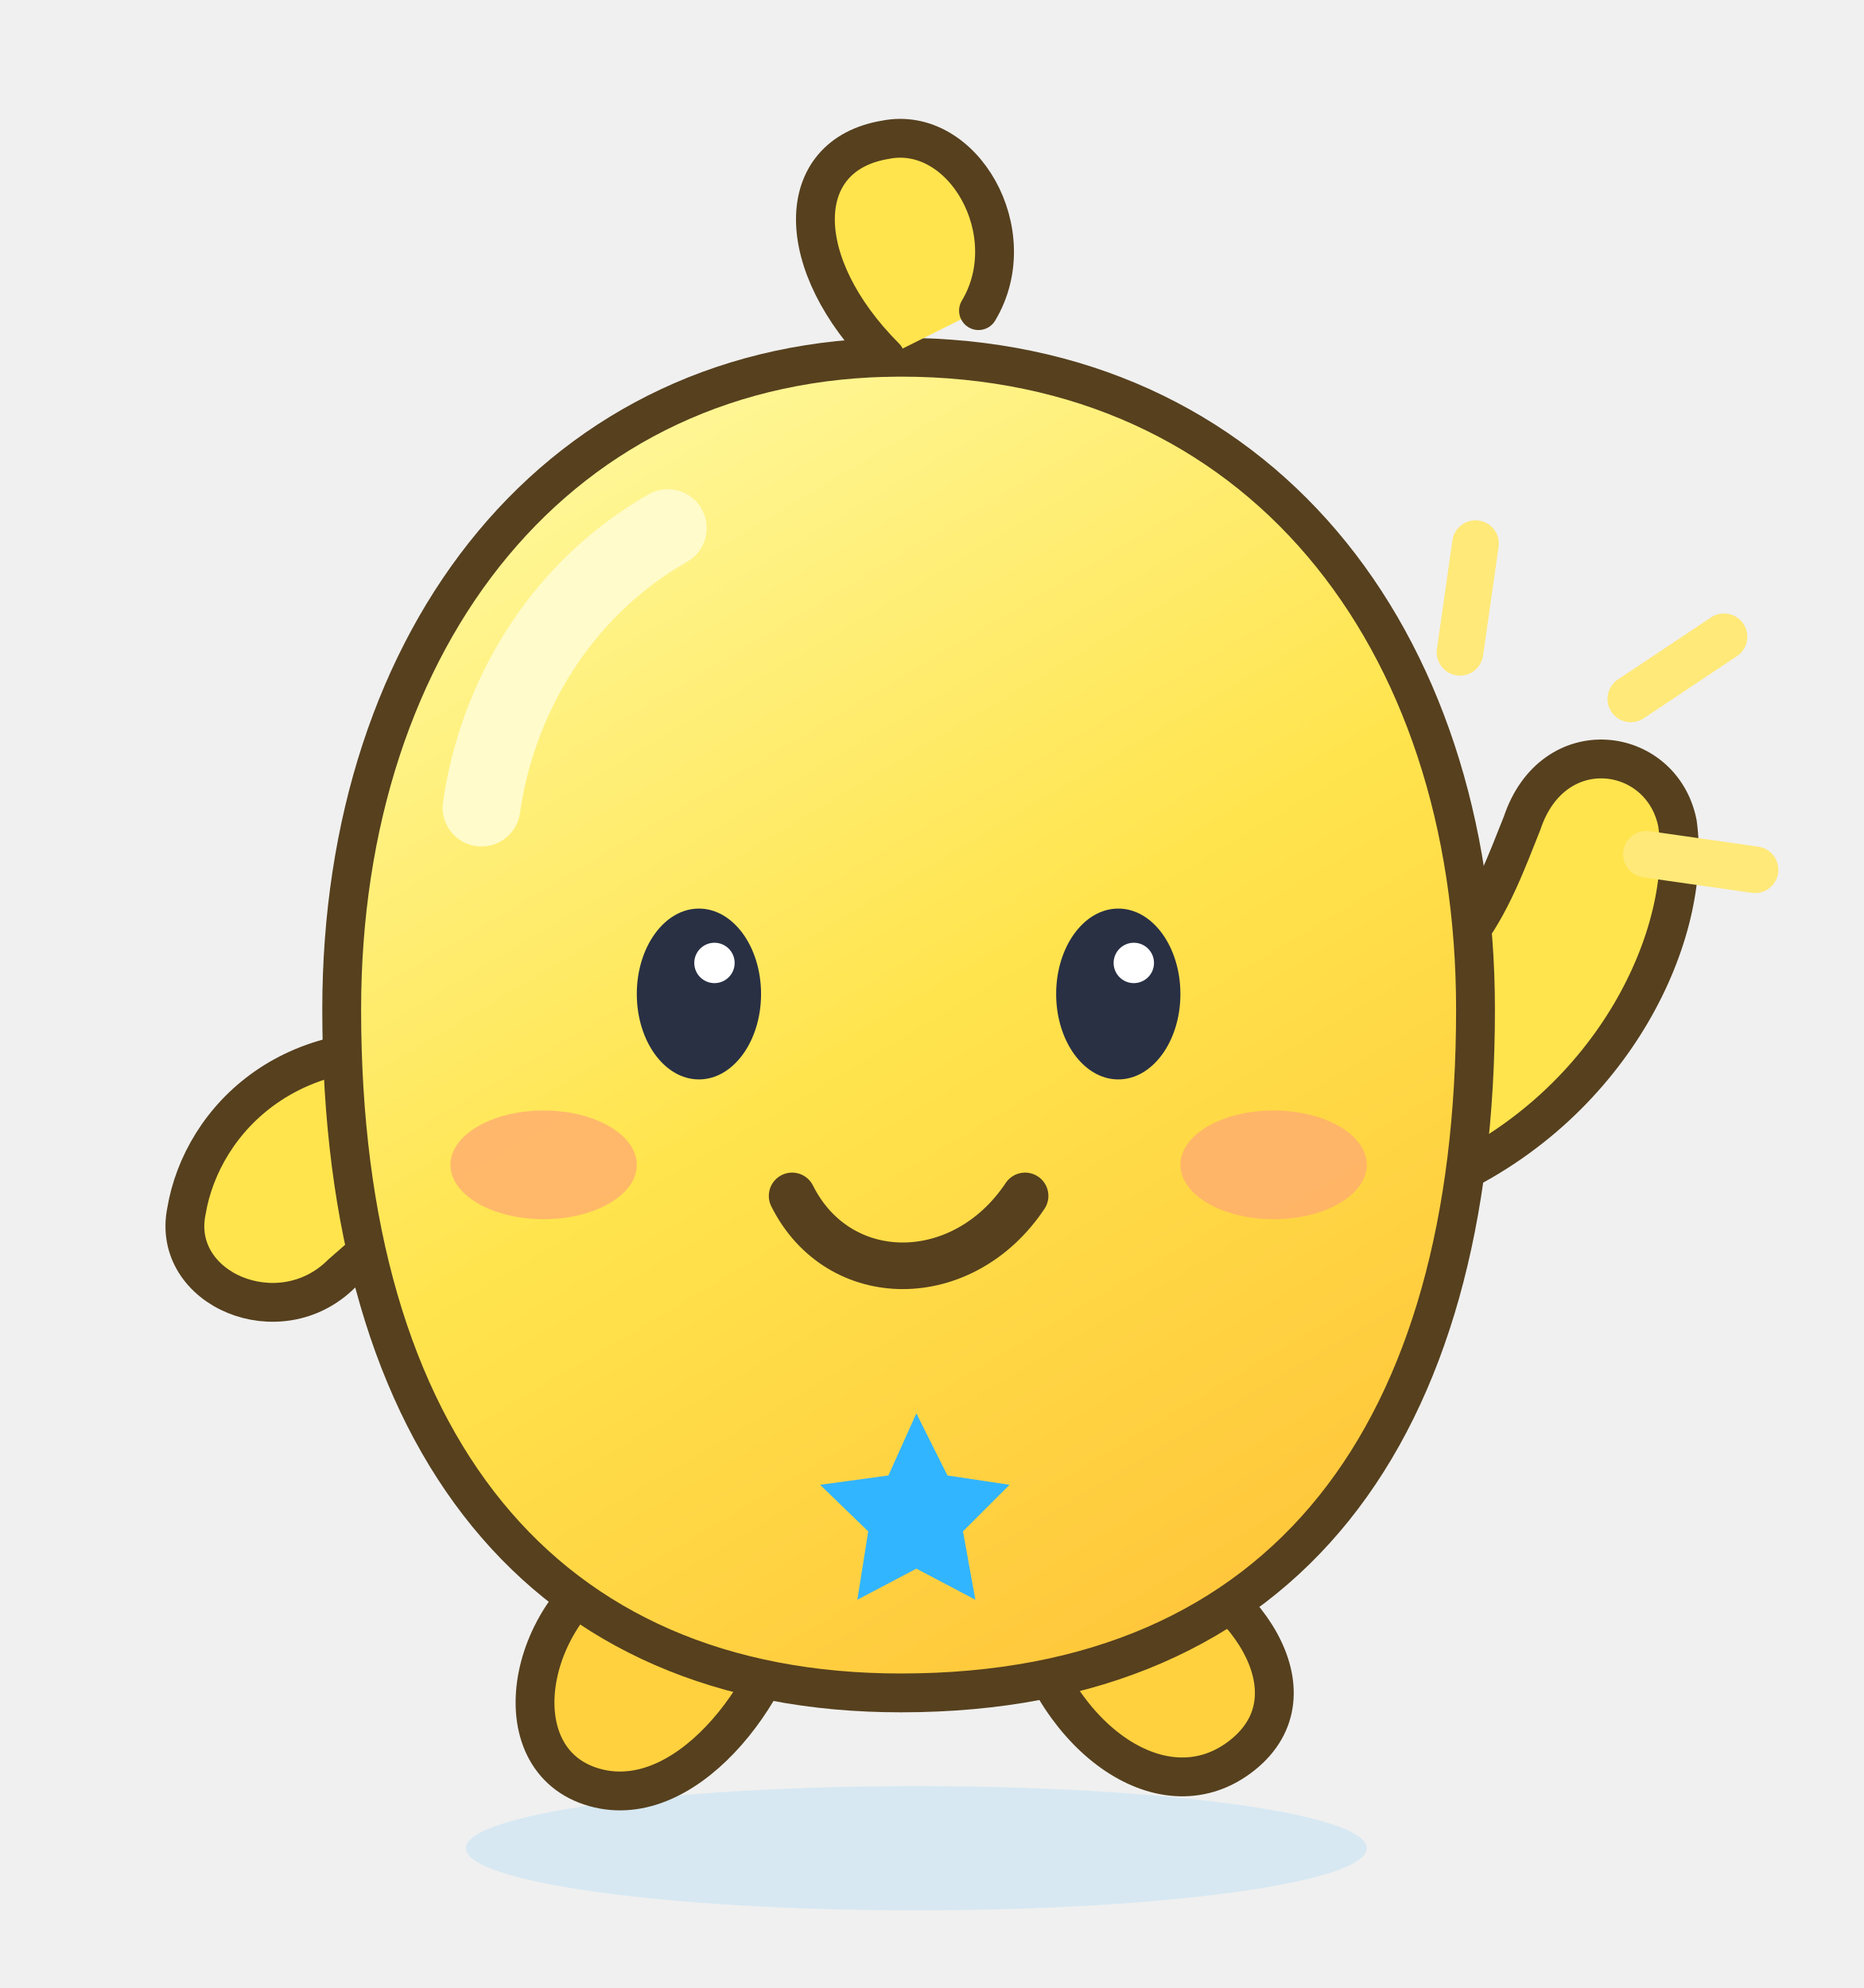
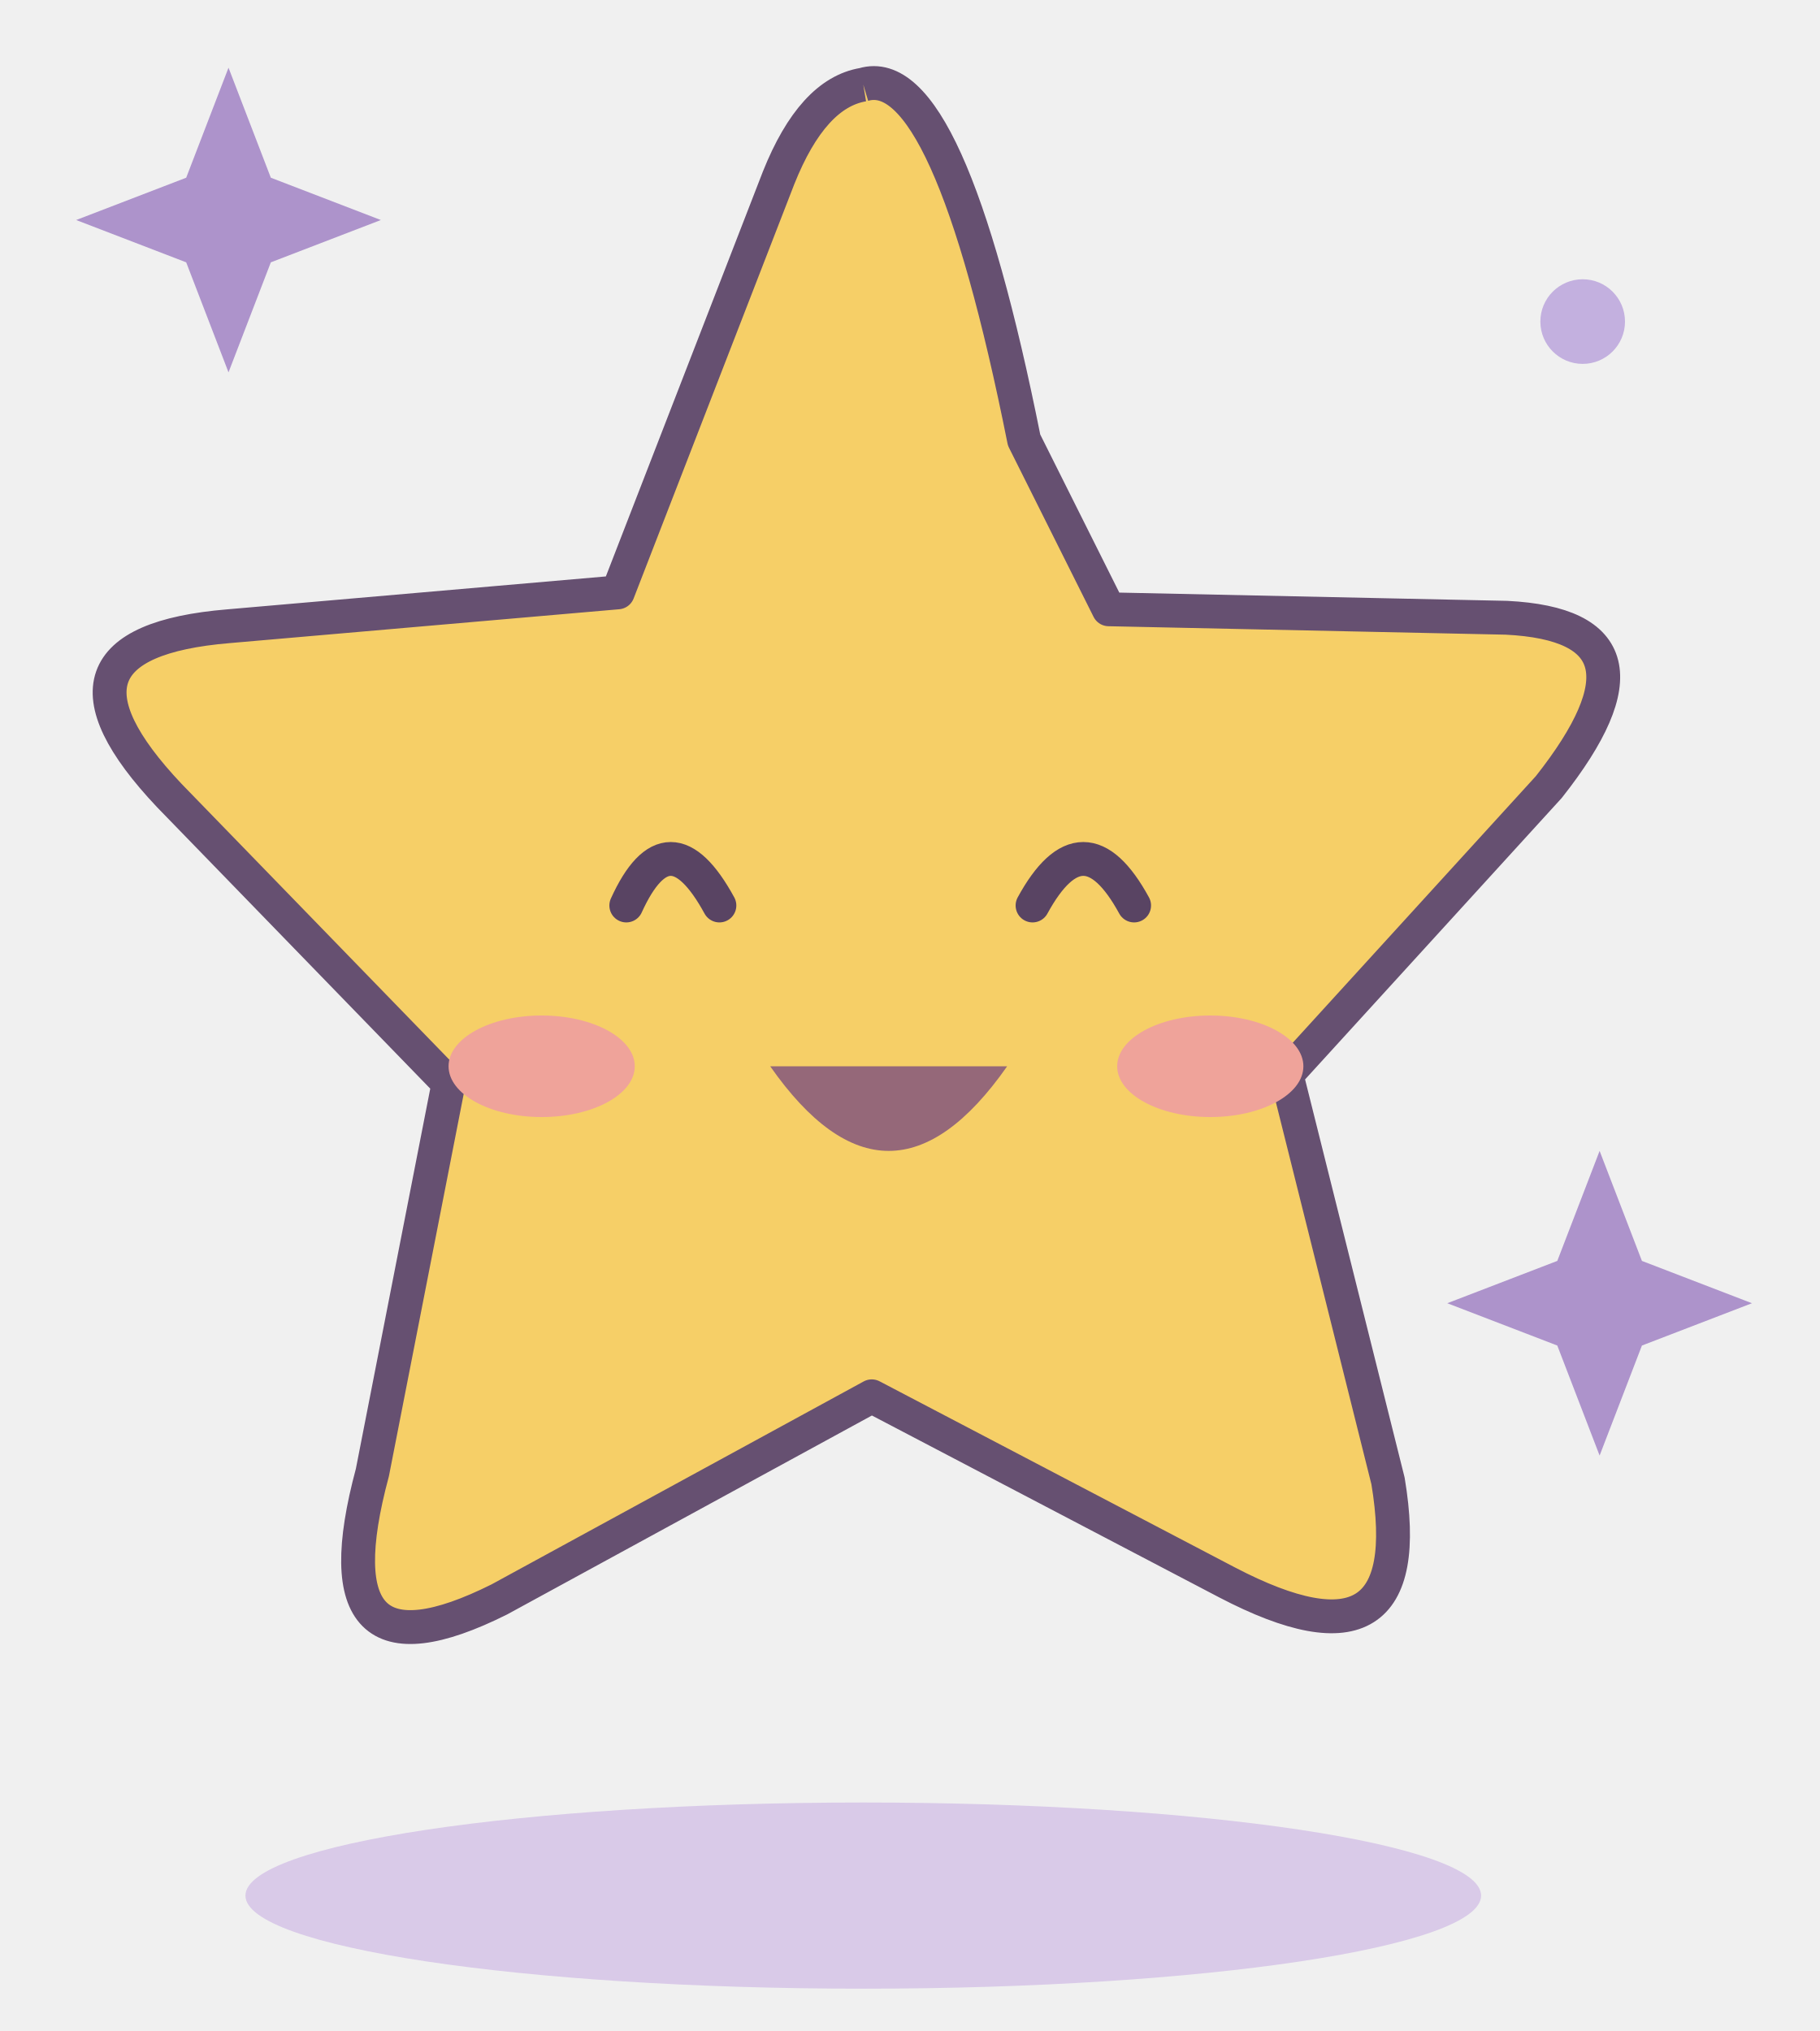
- <svg xmlns="http://www.w3.org/2000/svg" viewBox="0 0 120 128" fill="none">
-   <defs>
-     <linearGradient id="body" x1="36" y1="29" x2="80" y2="103" gradientUnits="userSpaceOnUse">
-       <stop stop-color="#FFF798" />
-       <stop offset=".5" stop-color="#FFE44D" />
-       <stop offset="1" stop-color="#FFC73B" />
-     </linearGradient>
-   </defs>
-   <ellipse cx="59" cy="119" rx="29" ry="4" fill="#32B5FF" opacity=".13" />
-   <path d="M41 100c-7 3-9 13-3 15 6 2 12-6 13-12M66 104c2 8 9 13 14 9 5-4 0-11-6-13" fill="#FFD13E" stroke="#56401E" stroke-width="2.5" stroke-linejoin="round" />
-   <path d="M29 68c-10-2-16 4-17 10-1 5 6 8 10 4l8-7M86 65c8-1 10-7 12-12 2-6 9-5 10 0 1 7-4 18-15 23" fill="#FFE44D" stroke="#56401E" stroke-width="2.5" stroke-linecap="round" />
-   <path d="M94 42l1-7m10 10 6-4m-5 14 7 1" stroke="#FFE978" stroke-width="3" stroke-linecap="round" />
-   <path d="M58 23c-22 0-36 18-36 42 0 28 13 44 36 44 25 0 37-17 37-44 0-24-14-42-37-42Z" fill="url(#body)" stroke="#56401E" stroke-width="2.5" />
-   <path d="M43 34c-7 4-11 11-12 18" stroke="#FFFBCB" stroke-width="5" stroke-linecap="round" />
-   <path d="M57 23c-6-6-6-13 0-14 5-1 9 6 6 11" fill="#FFE44D" stroke="#56401E" stroke-width="2.5" stroke-linecap="round" />
-   <ellipse cx="45" cy="64" rx="4" ry="5.5" fill="#293044" />
-   <ellipse cx="72" cy="64" rx="4" ry="5.5" fill="#293044" />
-   <circle cx="46" cy="62" r="1.3" fill="white" />
-   <circle cx="73" cy="62" r="1.3" fill="white" />
-   <ellipse cx="35" cy="75" rx="6" ry="3.5" fill="#FFAD6F" opacity=".8" />
-   <ellipse cx="82" cy="75" rx="6" ry="3.5" fill="#FFAD6F" opacity=".8" />
-   <path d="M51 77c3 6 11 6 15 0" stroke="#56401E" stroke-width="3" stroke-linecap="round" />
-   <path d="m59 91 2 4 4 .6-3 3 .8 4.4-3.8-2-3.8 2 .7-4.4-3.1-3 4.4-.6Z" fill="#32B5FF" />
+ <svg xmlns="http://www.w3.org/2000/svg" viewBox="20 25 215 240" role="img" aria-labelledby="lumi-title">
+   <ellipse cx="122" cy="249" rx="73" ry="11" fill="#d9cae8" />
+   <path d="M122 20Q132 17 141 62L151 82L198 83Q218 84 203 103L172 137L184 185Q188 209 165 197L123 175L79 199Q57 210 64 184L73 138L40 104Q23 86 47 84L93 80L112 31Q116 21 122 20" transform="translate(0 15)" fill="#f6cf67" stroke="#665071" stroke-width="4" stroke-linejoin="round" />
+   <path d="M94 132Q99 121 105 132M142 132Q148 121 154 132" fill="none" stroke="#594463" stroke-width="4" stroke-linecap="round" />
+   <path d="M111 151Q125 171 139 151Z" fill="#956879" />
+   <ellipse cx="84" cy="151" rx="11" ry="6" fill="#efa39a" />
+   <ellipse cx="163" cy="151" rx="11" ry="6" fill="#efa39a" />
+   <path d="M42 46L47 33L52 46L65 51L52 56L47 69L42 56L29 51Z" fill="#ad93cb" />
+   <path d="M204 174L209 161L214 174L227 179L214 184L209 197L204 184L191 179Z" fill="#ad93cb" />
+   <circle cx="207" cy="63" r="5" fill="#c3b0df" />
</svg>
